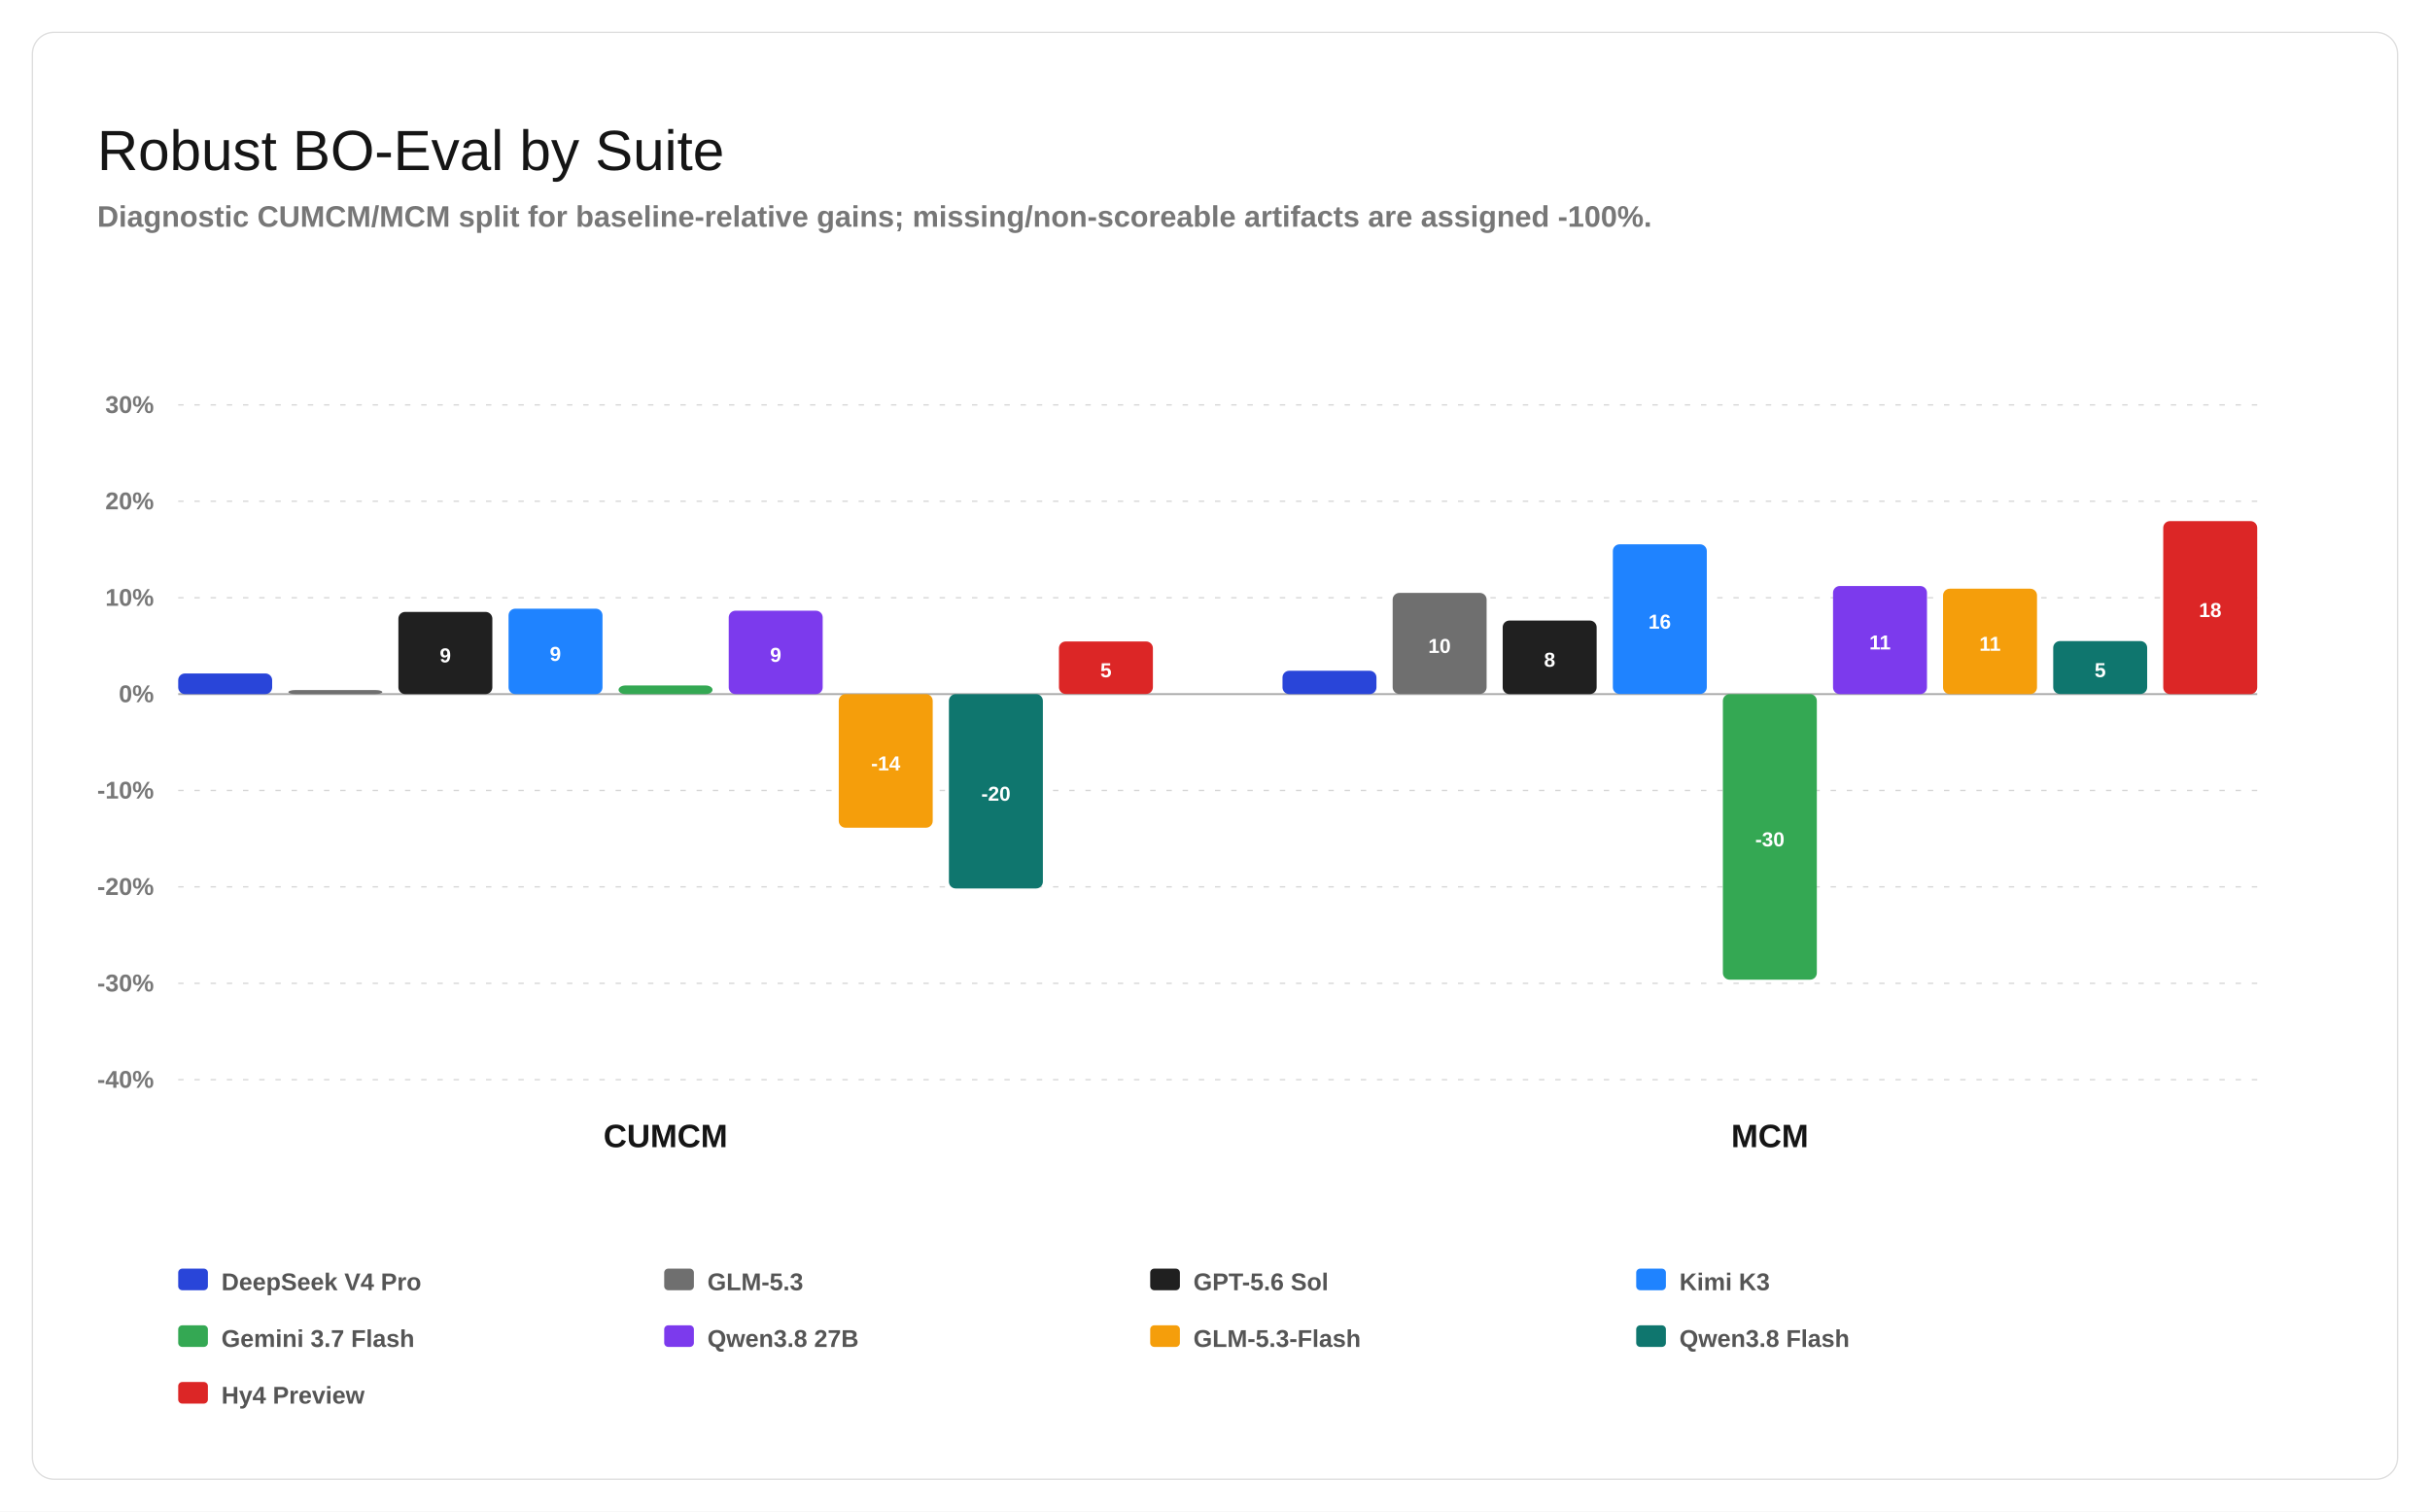
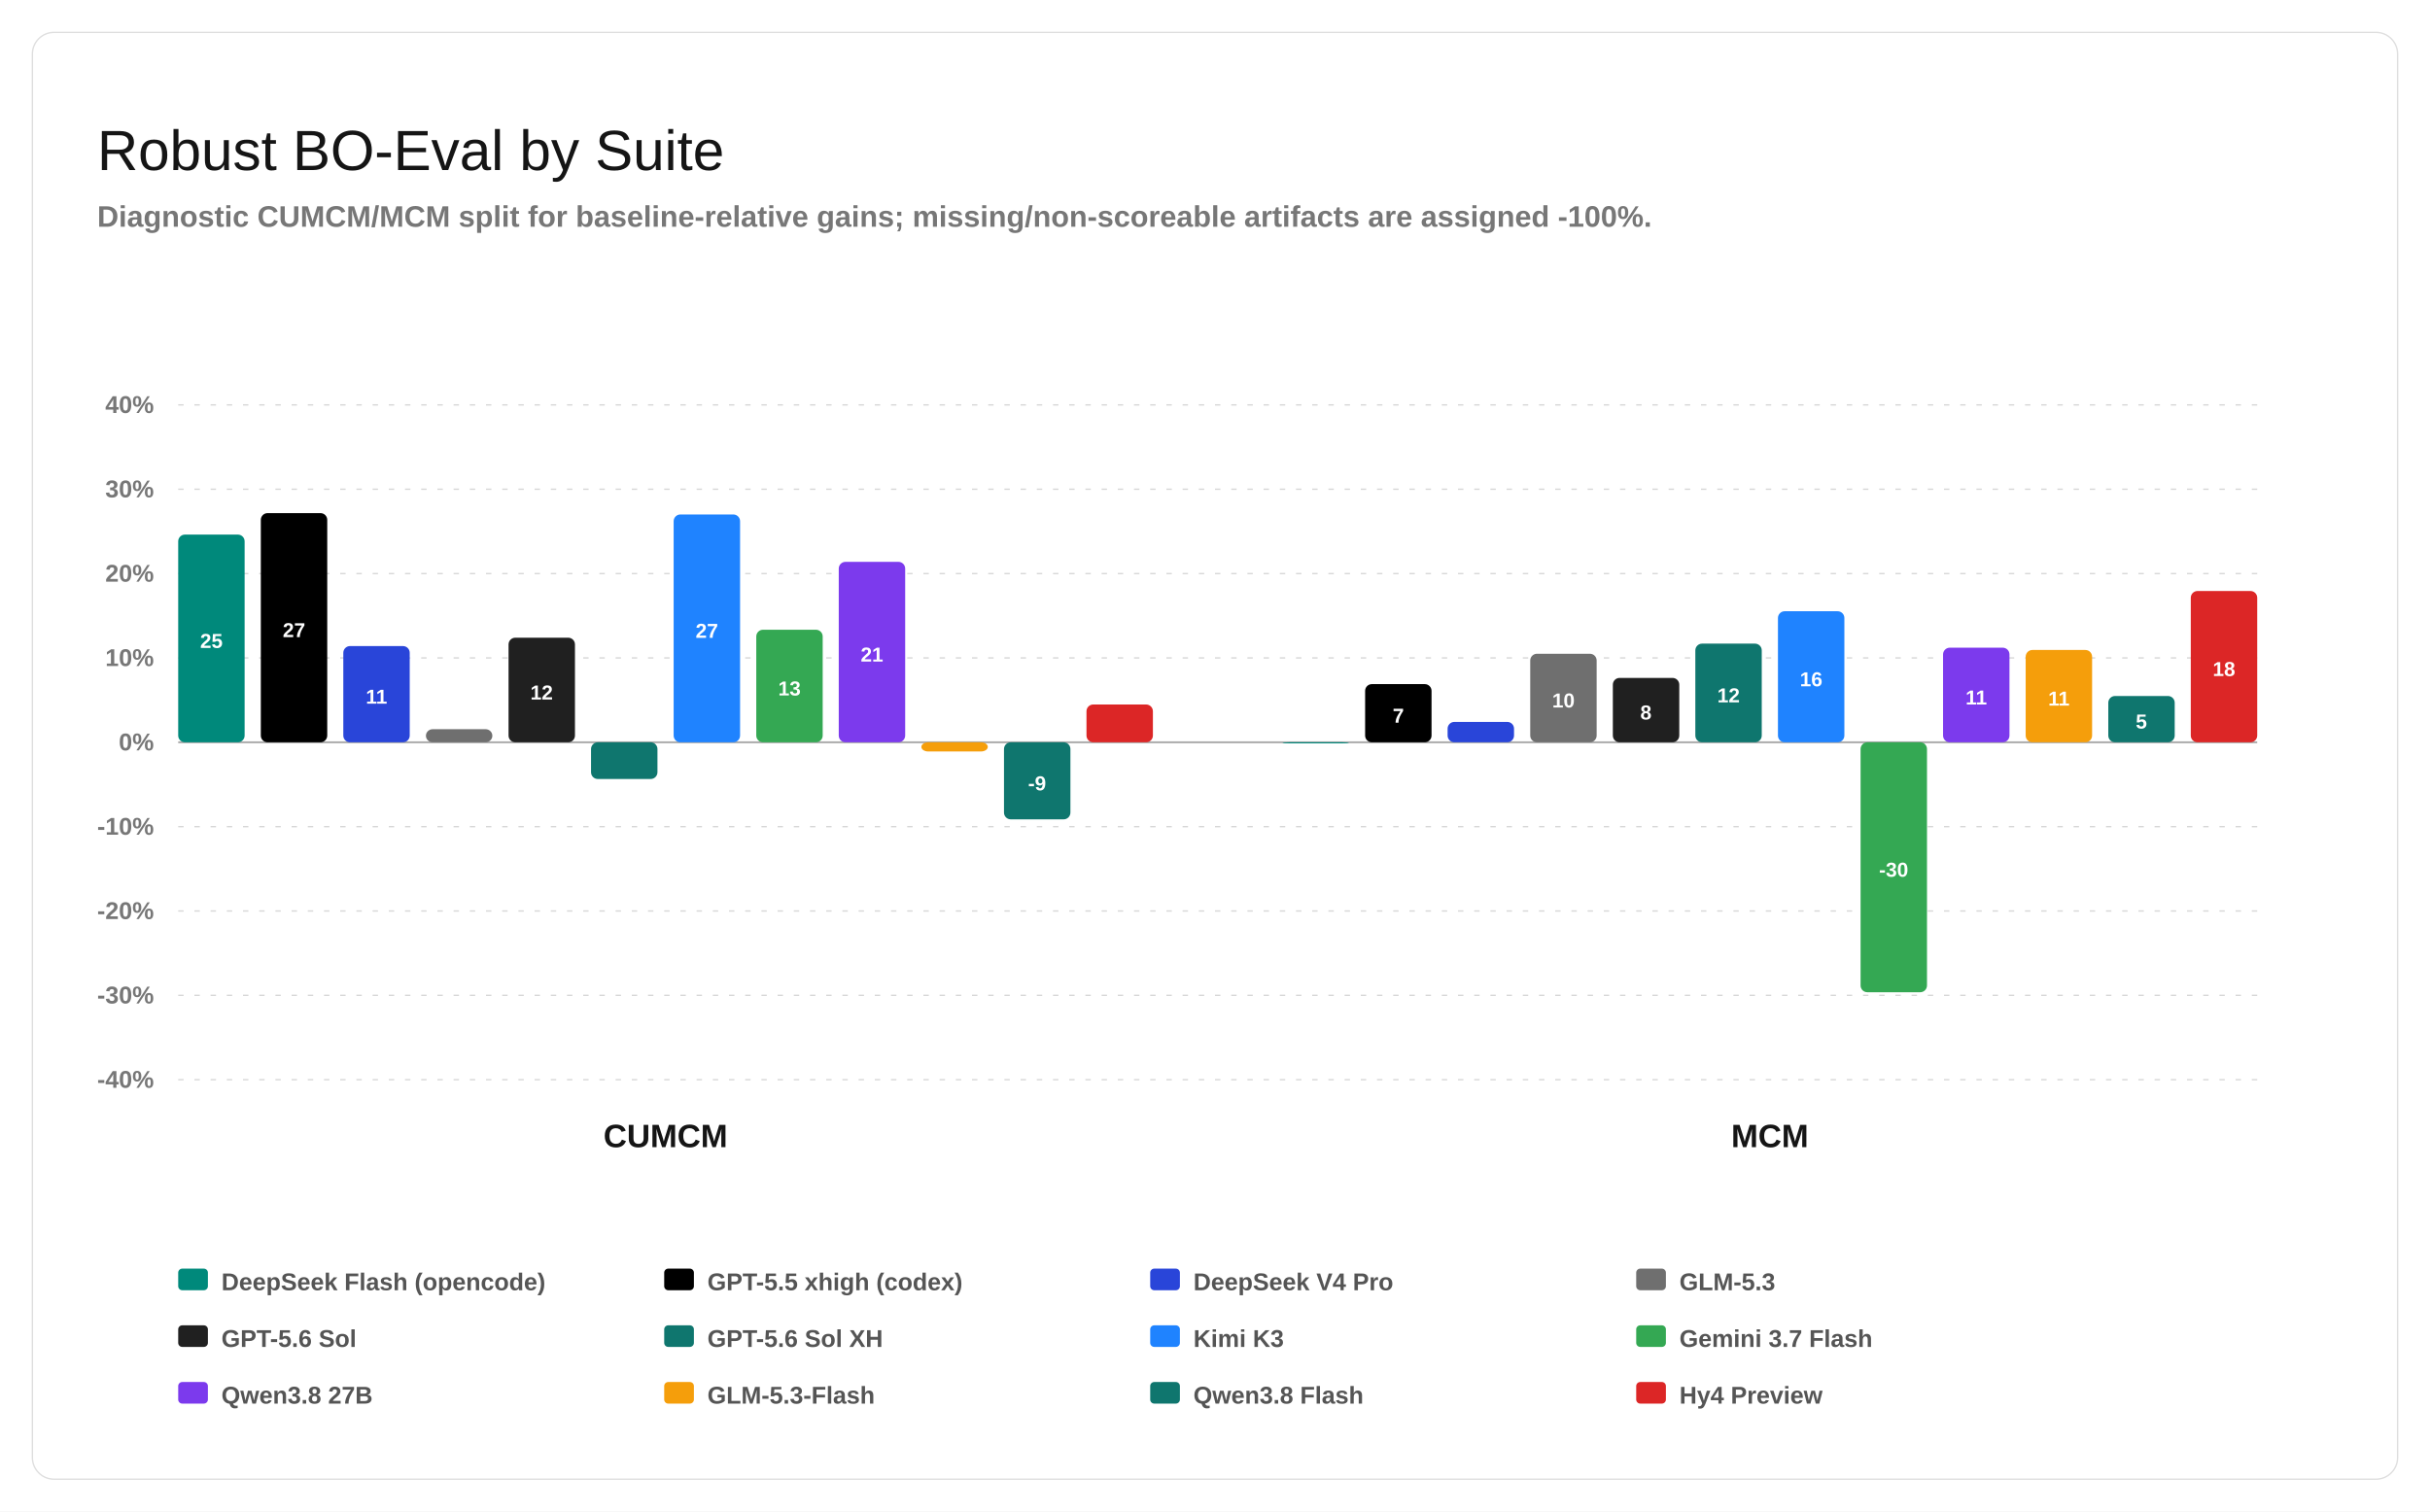
<svg xmlns="http://www.w3.org/2000/svg" width="1800" height="1120" viewBox="0 0 1800 1120" role="img">
  <style>
      .title { font-family: Georgia, Times, serif; font-size: 42px; font-weight: 500; fill: #050505; }
      .subtitle { font-family: Arial, Helvetica, sans-serif; font-size: 22px; fill: #777777; font-weight: 650; }
      .axis { font-family: Arial, Helvetica, sans-serif; font-size: 18px; fill: #777777; font-weight: 650; }
      .axis-title { font-family: Arial, Helvetica, sans-serif; font-size: 22px; fill: #111111; font-weight: 720; }
      .label { font-family: Arial, Helvetica, sans-serif; font-size: 19px; fill: #151515; font-weight: 700; }
      .small { font-family: Arial, Helvetica, sans-serif; font-size: 18px; fill: #777777; font-weight: 650; }
    </style>
  <rect width="1800" height="1120" fill="#ffffff" />
  <rect x="24.0" y="24.0" width="1752.0" height="1072.0" fill="#ffffff" rx="16.0" stroke="#dedede" />
  <text x="72.0" y="126.0" text-anchor="start" font-family="Arial, Helvetica, sans-serif" font-size="42" font-weight="500" fill="#151515">Robust BO-Eval by Suite</text>
  <text x="72.0" y="168.0" text-anchor="start" font-family="Arial, Helvetica, sans-serif" font-size="22" font-weight="650" fill="#777777">Diagnostic CUMCM/MCM split for baseline-relative gains; missing/non-scoreable artifacts are assigned -100%.</text>
  <line x1="132.0" y1="800.0" x2="1672.0" y2="800.0" stroke="#d7d7d7" stroke-width="1.0" stroke-dasharray="4 8" />
  <text x="114.0" y="806.0" text-anchor="end" font-family="Arial, Helvetica, sans-serif" font-size="18" font-weight="600" fill="#777777">-40%</text>
-   <line x1="132.0" y1="728.6" x2="1672.0" y2="728.6" stroke="#d7d7d7" stroke-width="1.0" stroke-dasharray="4 8" />
-   <text x="114.0" y="734.6" text-anchor="end" font-family="Arial, Helvetica, sans-serif" font-size="18" font-weight="600" fill="#777777">-30%</text>
-   <line x1="132.0" y1="657.1" x2="1672.0" y2="657.1" stroke="#d7d7d7" stroke-width="1.0" stroke-dasharray="4 8" />
-   <text x="114.0" y="663.1" text-anchor="end" font-family="Arial, Helvetica, sans-serif" font-size="18" font-weight="600" fill="#777777">-20%</text>
-   <line x1="132.0" y1="585.7" x2="1672.0" y2="585.7" stroke="#d7d7d7" stroke-width="1.0" stroke-dasharray="4 8" />
-   <text x="114.0" y="591.7" text-anchor="end" font-family="Arial, Helvetica, sans-serif" font-size="18" font-weight="600" fill="#777777">-10%</text>
-   <line x1="132.0" y1="514.3" x2="1672.0" y2="514.3" stroke="#aaaaaa" stroke-width="1.4" />
-   <text x="114.0" y="520.3" text-anchor="end" font-family="Arial, Helvetica, sans-serif" font-size="18" font-weight="600" fill="#777777">0%</text>
-   <line x1="132.0" y1="442.9" x2="1672.0" y2="442.9" stroke="#d7d7d7" stroke-width="1.0" stroke-dasharray="4 8" />
-   <text x="114.0" y="448.9" text-anchor="end" font-family="Arial, Helvetica, sans-serif" font-size="18" font-weight="600" fill="#777777">10%</text>
-   <line x1="132.0" y1="371.4" x2="1672.0" y2="371.4" stroke="#d7d7d7" stroke-width="1.0" stroke-dasharray="4 8" />
-   <text x="114.0" y="377.4" text-anchor="end" font-family="Arial, Helvetica, sans-serif" font-size="18" font-weight="600" fill="#777777">20%</text>
+   <line x1="132.0" y1="737.5" x2="1672.0" y2="737.5" stroke="#d7d7d7" stroke-width="1.0" stroke-dasharray="4 8" />
+   <text x="114.0" y="743.5" text-anchor="end" font-family="Arial, Helvetica, sans-serif" font-size="18" font-weight="600" fill="#777777">-30%</text>
+   <line x1="132.0" y1="675.0" x2="1672.0" y2="675.0" stroke="#d7d7d7" stroke-width="1.0" stroke-dasharray="4 8" />
+   <text x="114.0" y="681.0" text-anchor="end" font-family="Arial, Helvetica, sans-serif" font-size="18" font-weight="600" fill="#777777">-20%</text>
+   <line x1="132.0" y1="612.5" x2="1672.0" y2="612.5" stroke="#d7d7d7" stroke-width="1.0" stroke-dasharray="4 8" />
+   <text x="114.0" y="618.5" text-anchor="end" font-family="Arial, Helvetica, sans-serif" font-size="18" font-weight="600" fill="#777777">-10%</text>
+   <line x1="132.0" y1="550.0" x2="1672.0" y2="550.0" stroke="#aaaaaa" stroke-width="1.4" />
+   <text x="114.0" y="556.0" text-anchor="end" font-family="Arial, Helvetica, sans-serif" font-size="18" font-weight="600" fill="#777777">0%</text>
+   <line x1="132.0" y1="487.5" x2="1672.0" y2="487.5" stroke="#d7d7d7" stroke-width="1.0" stroke-dasharray="4 8" />
+   <text x="114.0" y="493.5" text-anchor="end" font-family="Arial, Helvetica, sans-serif" font-size="18" font-weight="600" fill="#777777">10%</text>
+   <line x1="132.0" y1="425.0" x2="1672.0" y2="425.0" stroke="#d7d7d7" stroke-width="1.0" stroke-dasharray="4 8" />
+   <text x="114.0" y="431.0" text-anchor="end" font-family="Arial, Helvetica, sans-serif" font-size="18" font-weight="600" fill="#777777">20%</text>
+   <line x1="132.0" y1="362.5" x2="1672.0" y2="362.5" stroke="#d7d7d7" stroke-width="1.0" stroke-dasharray="4 8" />
+   <text x="114.0" y="368.5" text-anchor="end" font-family="Arial, Helvetica, sans-serif" font-size="18" font-weight="600" fill="#777777">30%</text>
  <line x1="132.0" y1="300.0" x2="1672.0" y2="300.0" stroke="#d7d7d7" stroke-width="1.0" stroke-dasharray="4 8" />
-   <text x="114.0" y="306.0" text-anchor="end" font-family="Arial, Helvetica, sans-serif" font-size="18" font-weight="600" fill="#777777">30%</text>
+   <text x="114.0" y="306.0" text-anchor="end" font-family="Arial, Helvetica, sans-serif" font-size="18" font-weight="600" fill="#777777">40%</text>
  <text x="493.0" y="850.0" text-anchor="middle" font-family="Arial, Helvetica, sans-serif" font-size="24" font-weight="800" fill="#151515">CUMCM</text>
-   <rect x="132.0" y="499.0" width="69.6" height="15.3" fill="#2945d9" rx="5.0" />
-   <rect x="213.6" y="511.3" width="69.6" height="3.0" fill="#6f6f6f" rx="5.0" />
-   <rect x="295.1" y="453.4" width="69.6" height="60.9" fill="#202020" rx="5.0" />
-   <text x="329.9" y="490.8" text-anchor="middle" font-family="Arial, Helvetica, sans-serif" font-size="15" font-weight="800" fill="#ffffff">9</text>
-   <rect x="376.7" y="451.0" width="69.6" height="63.3" fill="#1f83ff" rx="5.0" />
-   <text x="411.4" y="489.7" text-anchor="middle" font-family="Arial, Helvetica, sans-serif" font-size="15" font-weight="800" fill="#ffffff">9</text>
-   <rect x="458.2" y="507.9" width="69.6" height="6.4" fill="#34a853" rx="5.0" />
-   <rect x="539.8" y="452.5" width="69.6" height="61.8" fill="#7c3aed" rx="5.0" />
-   <text x="574.6" y="490.4" text-anchor="middle" font-family="Arial, Helvetica, sans-serif" font-size="15" font-weight="800" fill="#ffffff">9</text>
-   <rect x="621.3" y="514.3" width="69.6" height="99.0" fill="#f59e0b" rx="5.0" />
-   <text x="656.1" y="570.8" text-anchor="middle" font-family="Arial, Helvetica, sans-serif" font-size="15" font-weight="800" fill="#ffffff">-14</text>
-   <rect x="702.9" y="514.3" width="69.6" height="144.0" fill="#0f766e" rx="5.0" />
-   <text x="737.7" y="593.3" text-anchor="middle" font-family="Arial, Helvetica, sans-serif" font-size="15" font-weight="800" fill="#ffffff">-20</text>
-   <rect x="784.4" y="475.3" width="69.6" height="38.9" fill="#dc2626" rx="5.0" />
-   <text x="819.2" y="501.8" text-anchor="middle" font-family="Arial, Helvetica, sans-serif" font-size="15" font-weight="800" fill="#ffffff">5</text>
+   <rect x="132.0" y="396.1" width="49.2" height="153.9" fill="#00897b" rx="5.0" />
+   <text x="156.6" y="480.1" text-anchor="middle" font-family="Arial, Helvetica, sans-serif" font-size="15" font-weight="800" fill="#ffffff">25</text>
+   <rect x="193.2" y="380.2" width="49.2" height="169.8" fill="#000000" rx="5.0" />
+   <text x="217.8" y="472.1" text-anchor="middle" font-family="Arial, Helvetica, sans-serif" font-size="15" font-weight="800" fill="#ffffff">27</text>
+   <rect x="254.3" y="478.7" width="49.2" height="71.3" fill="#2945d9" rx="5.0" />
+   <text x="278.9" y="521.4" text-anchor="middle" font-family="Arial, Helvetica, sans-serif" font-size="15" font-weight="800" fill="#ffffff">11</text>
+   <rect x="315.5" y="540.3" width="49.2" height="9.7" fill="#6f6f6f" rx="5.0" />
+   <rect x="376.7" y="472.5" width="49.2" height="77.5" fill="#202020" rx="5.0" />
+   <text x="401.2" y="518.3" text-anchor="middle" font-family="Arial, Helvetica, sans-serif" font-size="15" font-weight="800" fill="#ffffff">12</text>
+   <rect x="437.8" y="550.0" width="49.2" height="27.2" fill="#0f766e" rx="5.0" />
+   <rect x="499.0" y="381.2" width="49.2" height="168.8" fill="#1f83ff" rx="5.0" />
+   <text x="523.6" y="472.6" text-anchor="middle" font-family="Arial, Helvetica, sans-serif" font-size="15" font-weight="800" fill="#ffffff">27</text>
+   <rect x="560.2" y="466.6" width="49.2" height="83.4" fill="#34a853" rx="5.0" />
+   <text x="584.8" y="515.3" text-anchor="middle" font-family="Arial, Helvetica, sans-serif" font-size="15" font-weight="800" fill="#ffffff">13</text>
+   <rect x="621.3" y="416.3" width="49.2" height="133.7" fill="#7c3aed" rx="5.0" />
+   <text x="645.9" y="490.2" text-anchor="middle" font-family="Arial, Helvetica, sans-serif" font-size="15" font-weight="800" fill="#ffffff">21</text>
+   <rect x="682.5" y="550.0" width="49.2" height="6.8" fill="#f59e0b" rx="5.0" />
+   <rect x="743.7" y="550.0" width="49.2" height="57.1" fill="#0f766e" rx="5.0" />
+   <text x="768.2" y="585.6" text-anchor="middle" font-family="Arial, Helvetica, sans-serif" font-size="15" font-weight="800" fill="#ffffff">-9</text>
+   <rect x="804.8" y="522.0" width="49.2" height="28.0" fill="#dc2626" rx="5.0" />
  <text x="1311.0" y="850.0" text-anchor="middle" font-family="Arial, Helvetica, sans-serif" font-size="24" font-weight="800" fill="#151515">MCM</text>
-   <rect x="950.0" y="497.0" width="69.6" height="17.3" fill="#2945d9" rx="5.0" />
-   <rect x="1031.6" y="439.3" width="69.6" height="74.9" fill="#6f6f6f" rx="5.0" />
-   <text x="1066.3" y="483.8" text-anchor="middle" font-family="Arial, Helvetica, sans-serif" font-size="15" font-weight="800" fill="#ffffff">10</text>
-   <rect x="1113.1" y="459.8" width="69.6" height="54.5" fill="#202020" rx="5.0" />
-   <text x="1147.9" y="494.0" text-anchor="middle" font-family="Arial, Helvetica, sans-serif" font-size="15" font-weight="800" fill="#ffffff">8</text>
-   <rect x="1194.7" y="403.3" width="69.6" height="110.9" fill="#1f83ff" rx="5.0" />
-   <text x="1229.4" y="465.8" text-anchor="middle" font-family="Arial, Helvetica, sans-serif" font-size="15" font-weight="800" fill="#ffffff">16</text>
-   <rect x="1276.2" y="514.3" width="69.6" height="211.6" fill="#34a853" rx="5.0" />
-   <text x="1311.0" y="627.1" text-anchor="middle" font-family="Arial, Helvetica, sans-serif" font-size="15" font-weight="800" fill="#ffffff">-30</text>
-   <rect x="1357.8" y="434.2" width="69.6" height="80.1" fill="#7c3aed" rx="5.0" />
-   <text x="1392.6" y="481.2" text-anchor="middle" font-family="Arial, Helvetica, sans-serif" font-size="15" font-weight="800" fill="#ffffff">11</text>
-   <rect x="1439.3" y="436.2" width="69.6" height="78.1" fill="#f59e0b" rx="5.0" />
-   <text x="1474.1" y="482.2" text-anchor="middle" font-family="Arial, Helvetica, sans-serif" font-size="15" font-weight="800" fill="#ffffff">11</text>
-   <rect x="1520.9" y="475.0" width="69.6" height="39.2" fill="#0f766e" rx="5.0" />
-   <text x="1555.7" y="501.7" text-anchor="middle" font-family="Arial, Helvetica, sans-serif" font-size="15" font-weight="800" fill="#ffffff">5</text>
-   <rect x="1602.4" y="386.1" width="69.6" height="128.2" fill="#dc2626" rx="5.0" />
-   <text x="1637.2" y="457.2" text-anchor="middle" font-family="Arial, Helvetica, sans-serif" font-size="15" font-weight="800" fill="#ffffff">18</text>
-   <rect x="132.0" y="940.0" width="22.0" height="16.0" fill="#2945d9" rx="3.0" />
-   <text x="164.0" y="956.0" text-anchor="start" font-family="Arial, Helvetica, sans-serif" font-size="18" font-weight="600" fill="#555555">DeepSeek V4 Pro</text>
-   <rect x="492.0" y="940.0" width="22.0" height="16.0" fill="#6f6f6f" rx="3.0" />
-   <text x="524.0" y="956.0" text-anchor="start" font-family="Arial, Helvetica, sans-serif" font-size="18" font-weight="600" fill="#555555">GLM-5.3</text>
-   <rect x="852.0" y="940.0" width="22.0" height="16.0" fill="#202020" rx="3.0" />
-   <text x="884.0" y="956.0" text-anchor="start" font-family="Arial, Helvetica, sans-serif" font-size="18" font-weight="600" fill="#555555">GPT-5.6 Sol</text>
-   <rect x="1212.0" y="940.0" width="22.0" height="16.0" fill="#1f83ff" rx="3.0" />
-   <text x="1244.0" y="956.0" text-anchor="start" font-family="Arial, Helvetica, sans-serif" font-size="18" font-weight="600" fill="#555555">Kimi K3</text>
-   <rect x="132.0" y="982.0" width="22.0" height="16.0" fill="#34a853" rx="3.0" />
-   <text x="164.0" y="998.0" text-anchor="start" font-family="Arial, Helvetica, sans-serif" font-size="18" font-weight="600" fill="#555555">Gemini 3.7 Flash</text>
-   <rect x="492.0" y="982.0" width="22.0" height="16.0" fill="#7c3aed" rx="3.0" />
-   <text x="524.0" y="998.0" text-anchor="start" font-family="Arial, Helvetica, sans-serif" font-size="18" font-weight="600" fill="#555555">Qwen3.8 27B</text>
-   <rect x="852.0" y="982.0" width="22.0" height="16.0" fill="#f59e0b" rx="3.0" />
-   <text x="884.0" y="998.0" text-anchor="start" font-family="Arial, Helvetica, sans-serif" font-size="18" font-weight="600" fill="#555555">GLM-5.3-Flash</text>
-   <rect x="1212.0" y="982.0" width="22.0" height="16.0" fill="#0f766e" rx="3.0" />
-   <text x="1244.0" y="998.0" text-anchor="start" font-family="Arial, Helvetica, sans-serif" font-size="18" font-weight="600" fill="#555555">Qwen3.8 Flash</text>
-   <rect x="132.0" y="1024.0" width="22.0" height="16.0" fill="#dc2626" rx="3.0" />
-   <text x="164.0" y="1040.0" text-anchor="start" font-family="Arial, Helvetica, sans-serif" font-size="18" font-weight="600" fill="#555555">Hy4 Preview</text>
+   <rect x="950.0" y="550.0" width="49.2" height="0.8" fill="#00897b" rx="5.0" />
+   <rect x="1011.2" y="506.9" width="49.2" height="43.1" fill="#000000" rx="5.0" />
+   <text x="1035.8" y="535.5" text-anchor="middle" font-family="Arial, Helvetica, sans-serif" font-size="15" font-weight="800" fill="#ffffff">7</text>
+   <rect x="1072.3" y="534.9" width="49.2" height="15.1" fill="#2945d9" rx="5.0" />
+   <rect x="1133.5" y="484.4" width="49.2" height="65.6" fill="#6f6f6f" rx="5.0" />
+   <text x="1158.1" y="524.2" text-anchor="middle" font-family="Arial, Helvetica, sans-serif" font-size="15" font-weight="800" fill="#ffffff">10</text>
+   <rect x="1194.7" y="502.3" width="49.2" height="47.7" fill="#202020" rx="5.0" />
+   <text x="1219.2" y="533.1" text-anchor="middle" font-family="Arial, Helvetica, sans-serif" font-size="15" font-weight="800" fill="#ffffff">8</text>
+   <rect x="1255.8" y="476.9" width="49.2" height="73.1" fill="#0f766e" rx="5.0" />
+   <text x="1280.4" y="520.4" text-anchor="middle" font-family="Arial, Helvetica, sans-serif" font-size="15" font-weight="800" fill="#ffffff">12</text>
+   <rect x="1317.0" y="452.9" width="49.2" height="97.1" fill="#1f83ff" rx="5.0" />
+   <text x="1341.6" y="508.5" text-anchor="middle" font-family="Arial, Helvetica, sans-serif" font-size="15" font-weight="800" fill="#ffffff">16</text>
+   <rect x="1378.2" y="550.0" width="49.2" height="185.2" fill="#34a853" rx="5.0" />
+   <text x="1402.7" y="649.6" text-anchor="middle" font-family="Arial, Helvetica, sans-serif" font-size="15" font-weight="800" fill="#ffffff">-30</text>
+   <rect x="1439.3" y="479.9" width="49.2" height="70.1" fill="#7c3aed" rx="5.0" />
+   <text x="1463.9" y="522.0" text-anchor="middle" font-family="Arial, Helvetica, sans-serif" font-size="15" font-weight="800" fill="#ffffff">11</text>
+   <rect x="1500.5" y="481.6" width="49.2" height="68.4" fill="#f59e0b" rx="5.0" />
+   <text x="1525.1" y="522.8" text-anchor="middle" font-family="Arial, Helvetica, sans-serif" font-size="15" font-weight="800" fill="#ffffff">11</text>
+   <rect x="1561.7" y="515.7" width="49.2" height="34.3" fill="#0f766e" rx="5.0" />
+   <text x="1586.2" y="539.8" text-anchor="middle" font-family="Arial, Helvetica, sans-serif" font-size="15" font-weight="800" fill="#ffffff">5</text>
+   <rect x="1622.8" y="437.9" width="49.2" height="112.1" fill="#dc2626" rx="5.0" />
+   <text x="1647.4" y="500.9" text-anchor="middle" font-family="Arial, Helvetica, sans-serif" font-size="15" font-weight="800" fill="#ffffff">18</text>
+   <rect x="132.0" y="940.0" width="22.0" height="16.0" fill="#00897b" rx="3.0" />
+   <text x="164.0" y="956.0" text-anchor="start" font-family="Arial, Helvetica, sans-serif" font-size="18" font-weight="600" fill="#555555">DeepSeek Flash (opencode)</text>
+   <rect x="492.0" y="940.0" width="22.0" height="16.0" fill="#000000" rx="3.0" />
+   <text x="524.0" y="956.0" text-anchor="start" font-family="Arial, Helvetica, sans-serif" font-size="18" font-weight="600" fill="#555555">GPT-5.5 xhigh (codex)</text>
+   <rect x="852.0" y="940.0" width="22.0" height="16.0" fill="#2945d9" rx="3.0" />
+   <text x="884.0" y="956.0" text-anchor="start" font-family="Arial, Helvetica, sans-serif" font-size="18" font-weight="600" fill="#555555">DeepSeek V4 Pro</text>
+   <rect x="1212.0" y="940.0" width="22.0" height="16.0" fill="#6f6f6f" rx="3.0" />
+   <text x="1244.0" y="956.0" text-anchor="start" font-family="Arial, Helvetica, sans-serif" font-size="18" font-weight="600" fill="#555555">GLM-5.3</text>
+   <rect x="132.0" y="982.0" width="22.0" height="16.0" fill="#202020" rx="3.0" />
+   <text x="164.0" y="998.0" text-anchor="start" font-family="Arial, Helvetica, sans-serif" font-size="18" font-weight="600" fill="#555555">GPT-5.6 Sol</text>
+   <rect x="492.0" y="982.0" width="22.0" height="16.0" fill="#0f766e" rx="3.0" />
+   <text x="524.0" y="998.0" text-anchor="start" font-family="Arial, Helvetica, sans-serif" font-size="18" font-weight="600" fill="#555555">GPT-5.6 Sol XH</text>
+   <rect x="852.0" y="982.0" width="22.0" height="16.0" fill="#1f83ff" rx="3.0" />
+   <text x="884.0" y="998.0" text-anchor="start" font-family="Arial, Helvetica, sans-serif" font-size="18" font-weight="600" fill="#555555">Kimi K3</text>
+   <rect x="1212.0" y="982.0" width="22.0" height="16.0" fill="#34a853" rx="3.0" />
+   <text x="1244.0" y="998.0" text-anchor="start" font-family="Arial, Helvetica, sans-serif" font-size="18" font-weight="600" fill="#555555">Gemini 3.7 Flash</text>
+   <rect x="132.0" y="1024.0" width="22.0" height="16.0" fill="#7c3aed" rx="3.0" />
+   <text x="164.0" y="1040.0" text-anchor="start" font-family="Arial, Helvetica, sans-serif" font-size="18" font-weight="600" fill="#555555">Qwen3.8 27B</text>
+   <rect x="492.0" y="1024.0" width="22.0" height="16.0" fill="#f59e0b" rx="3.0" />
+   <text x="524.0" y="1040.0" text-anchor="start" font-family="Arial, Helvetica, sans-serif" font-size="18" font-weight="600" fill="#555555">GLM-5.3-Flash</text>
+   <rect x="852.0" y="1024.0" width="22.0" height="16.0" fill="#0f766e" rx="3.0" />
+   <text x="884.0" y="1040.0" text-anchor="start" font-family="Arial, Helvetica, sans-serif" font-size="18" font-weight="600" fill="#555555">Qwen3.8 Flash</text>
+   <rect x="1212.0" y="1024.0" width="22.0" height="16.0" fill="#dc2626" rx="3.0" />
+   <text x="1244.0" y="1040.0" text-anchor="start" font-family="Arial, Helvetica, sans-serif" font-size="18" font-weight="600" fill="#555555">Hy4 Preview</text>
</svg>
